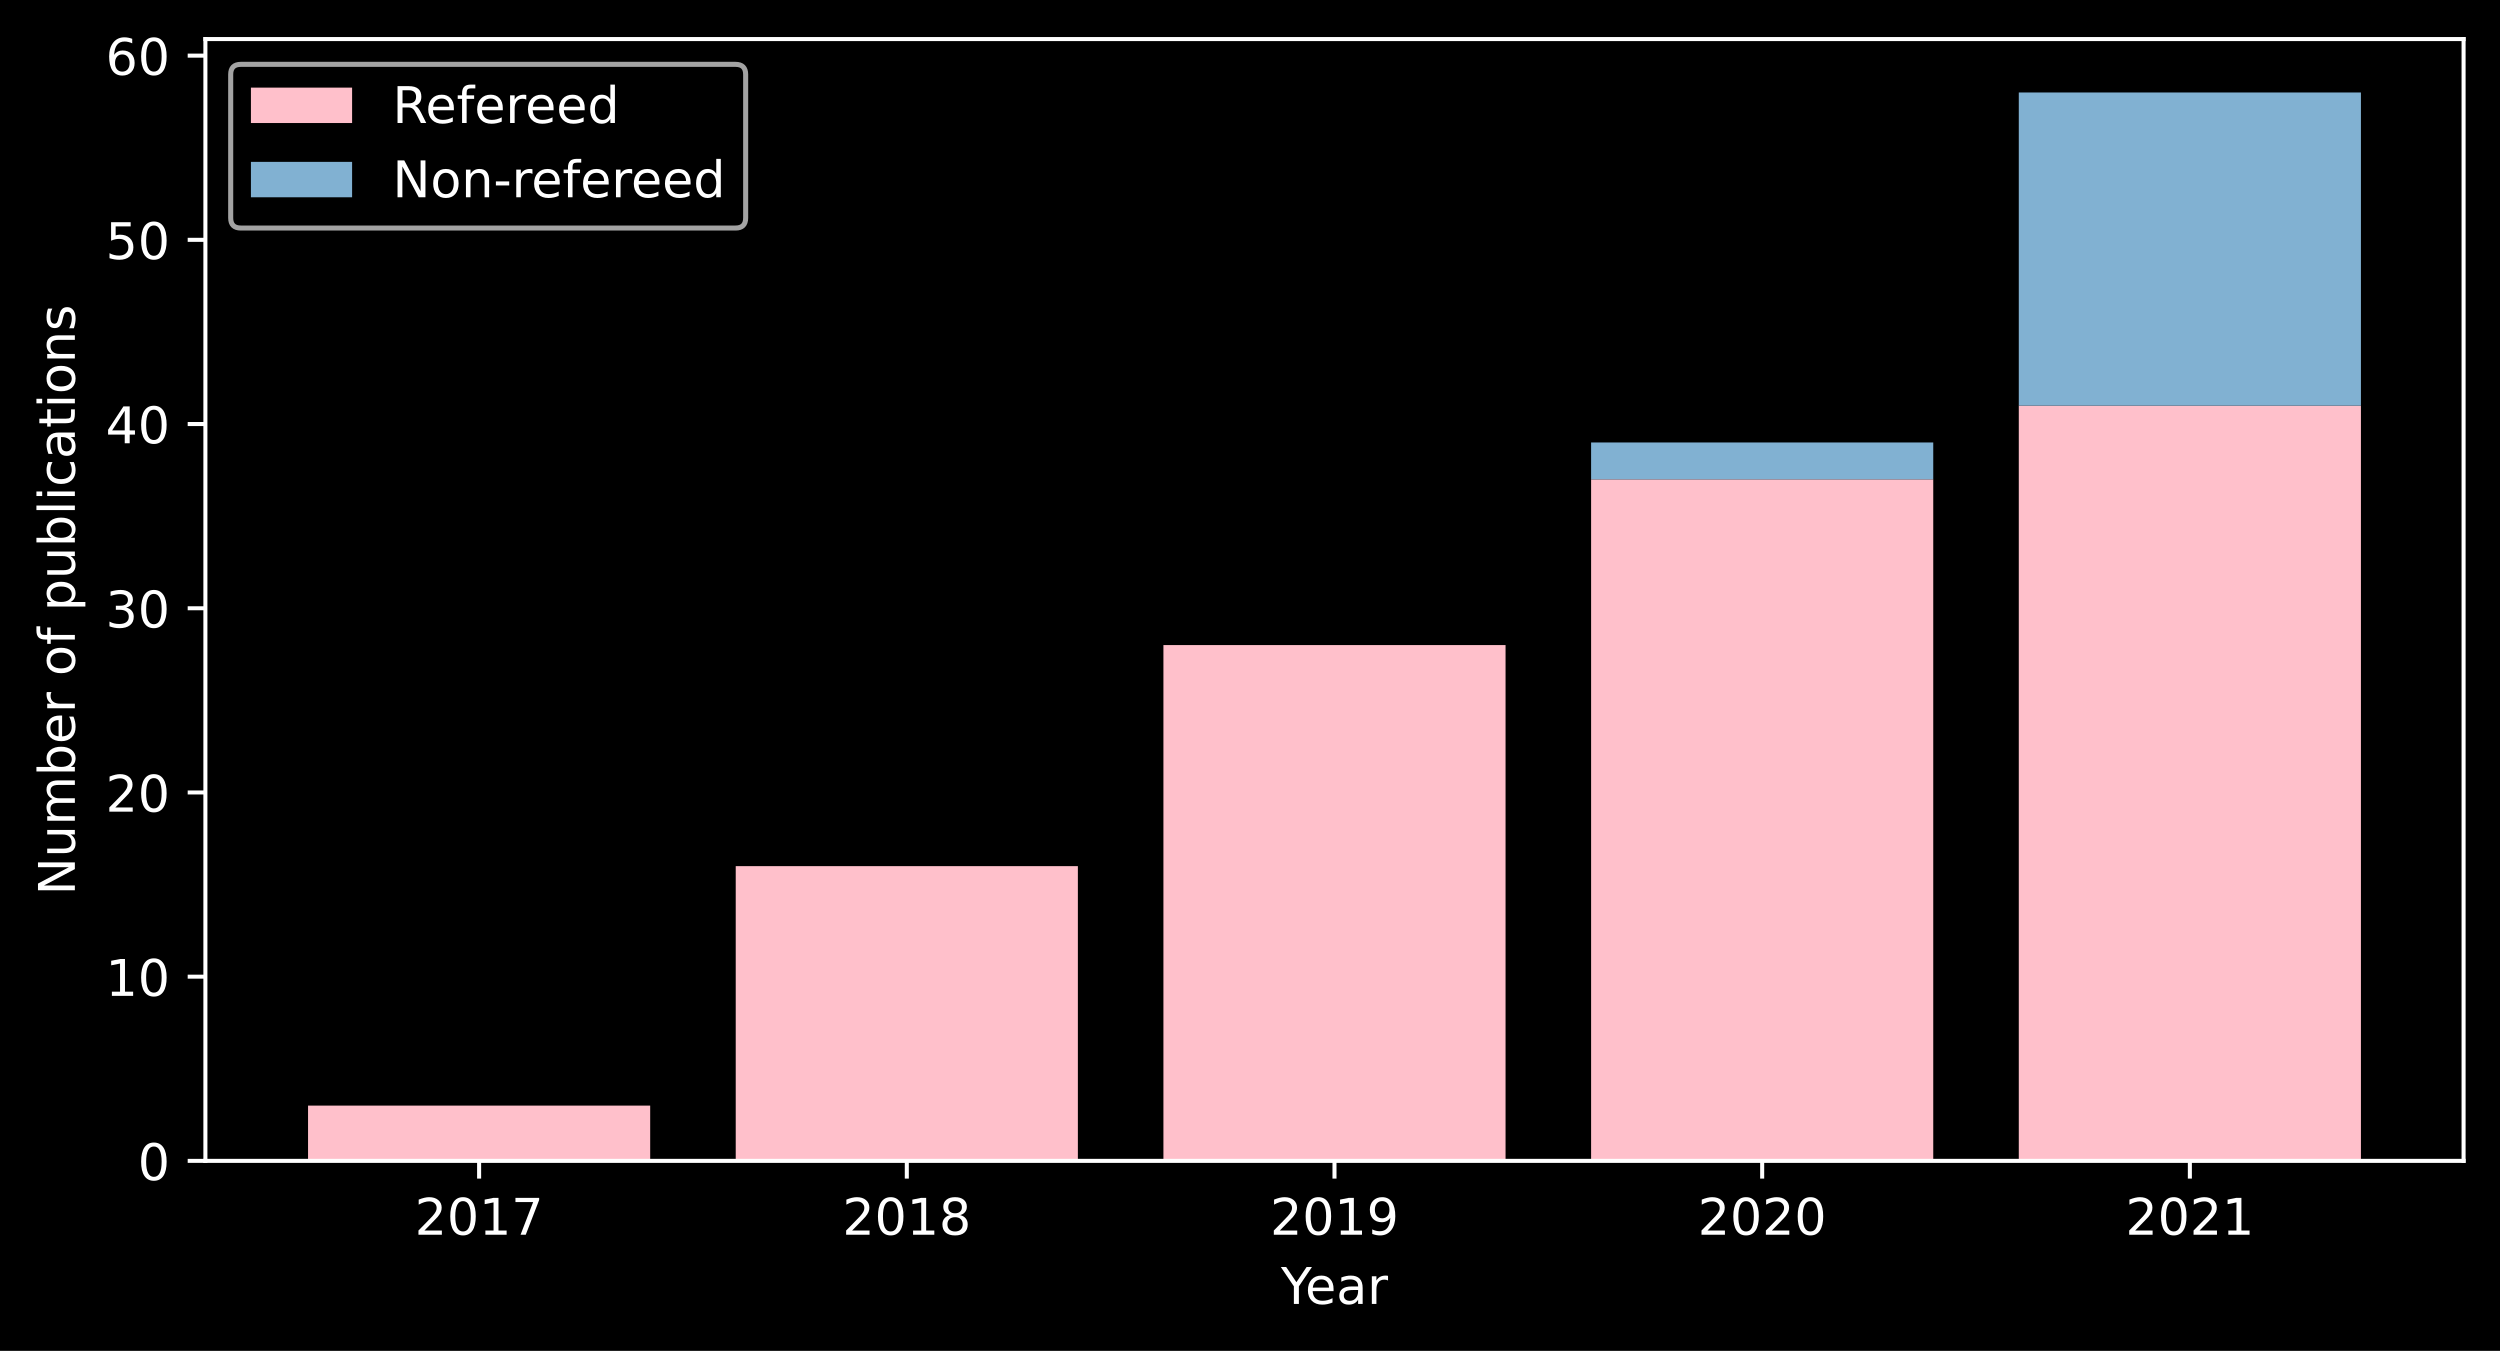
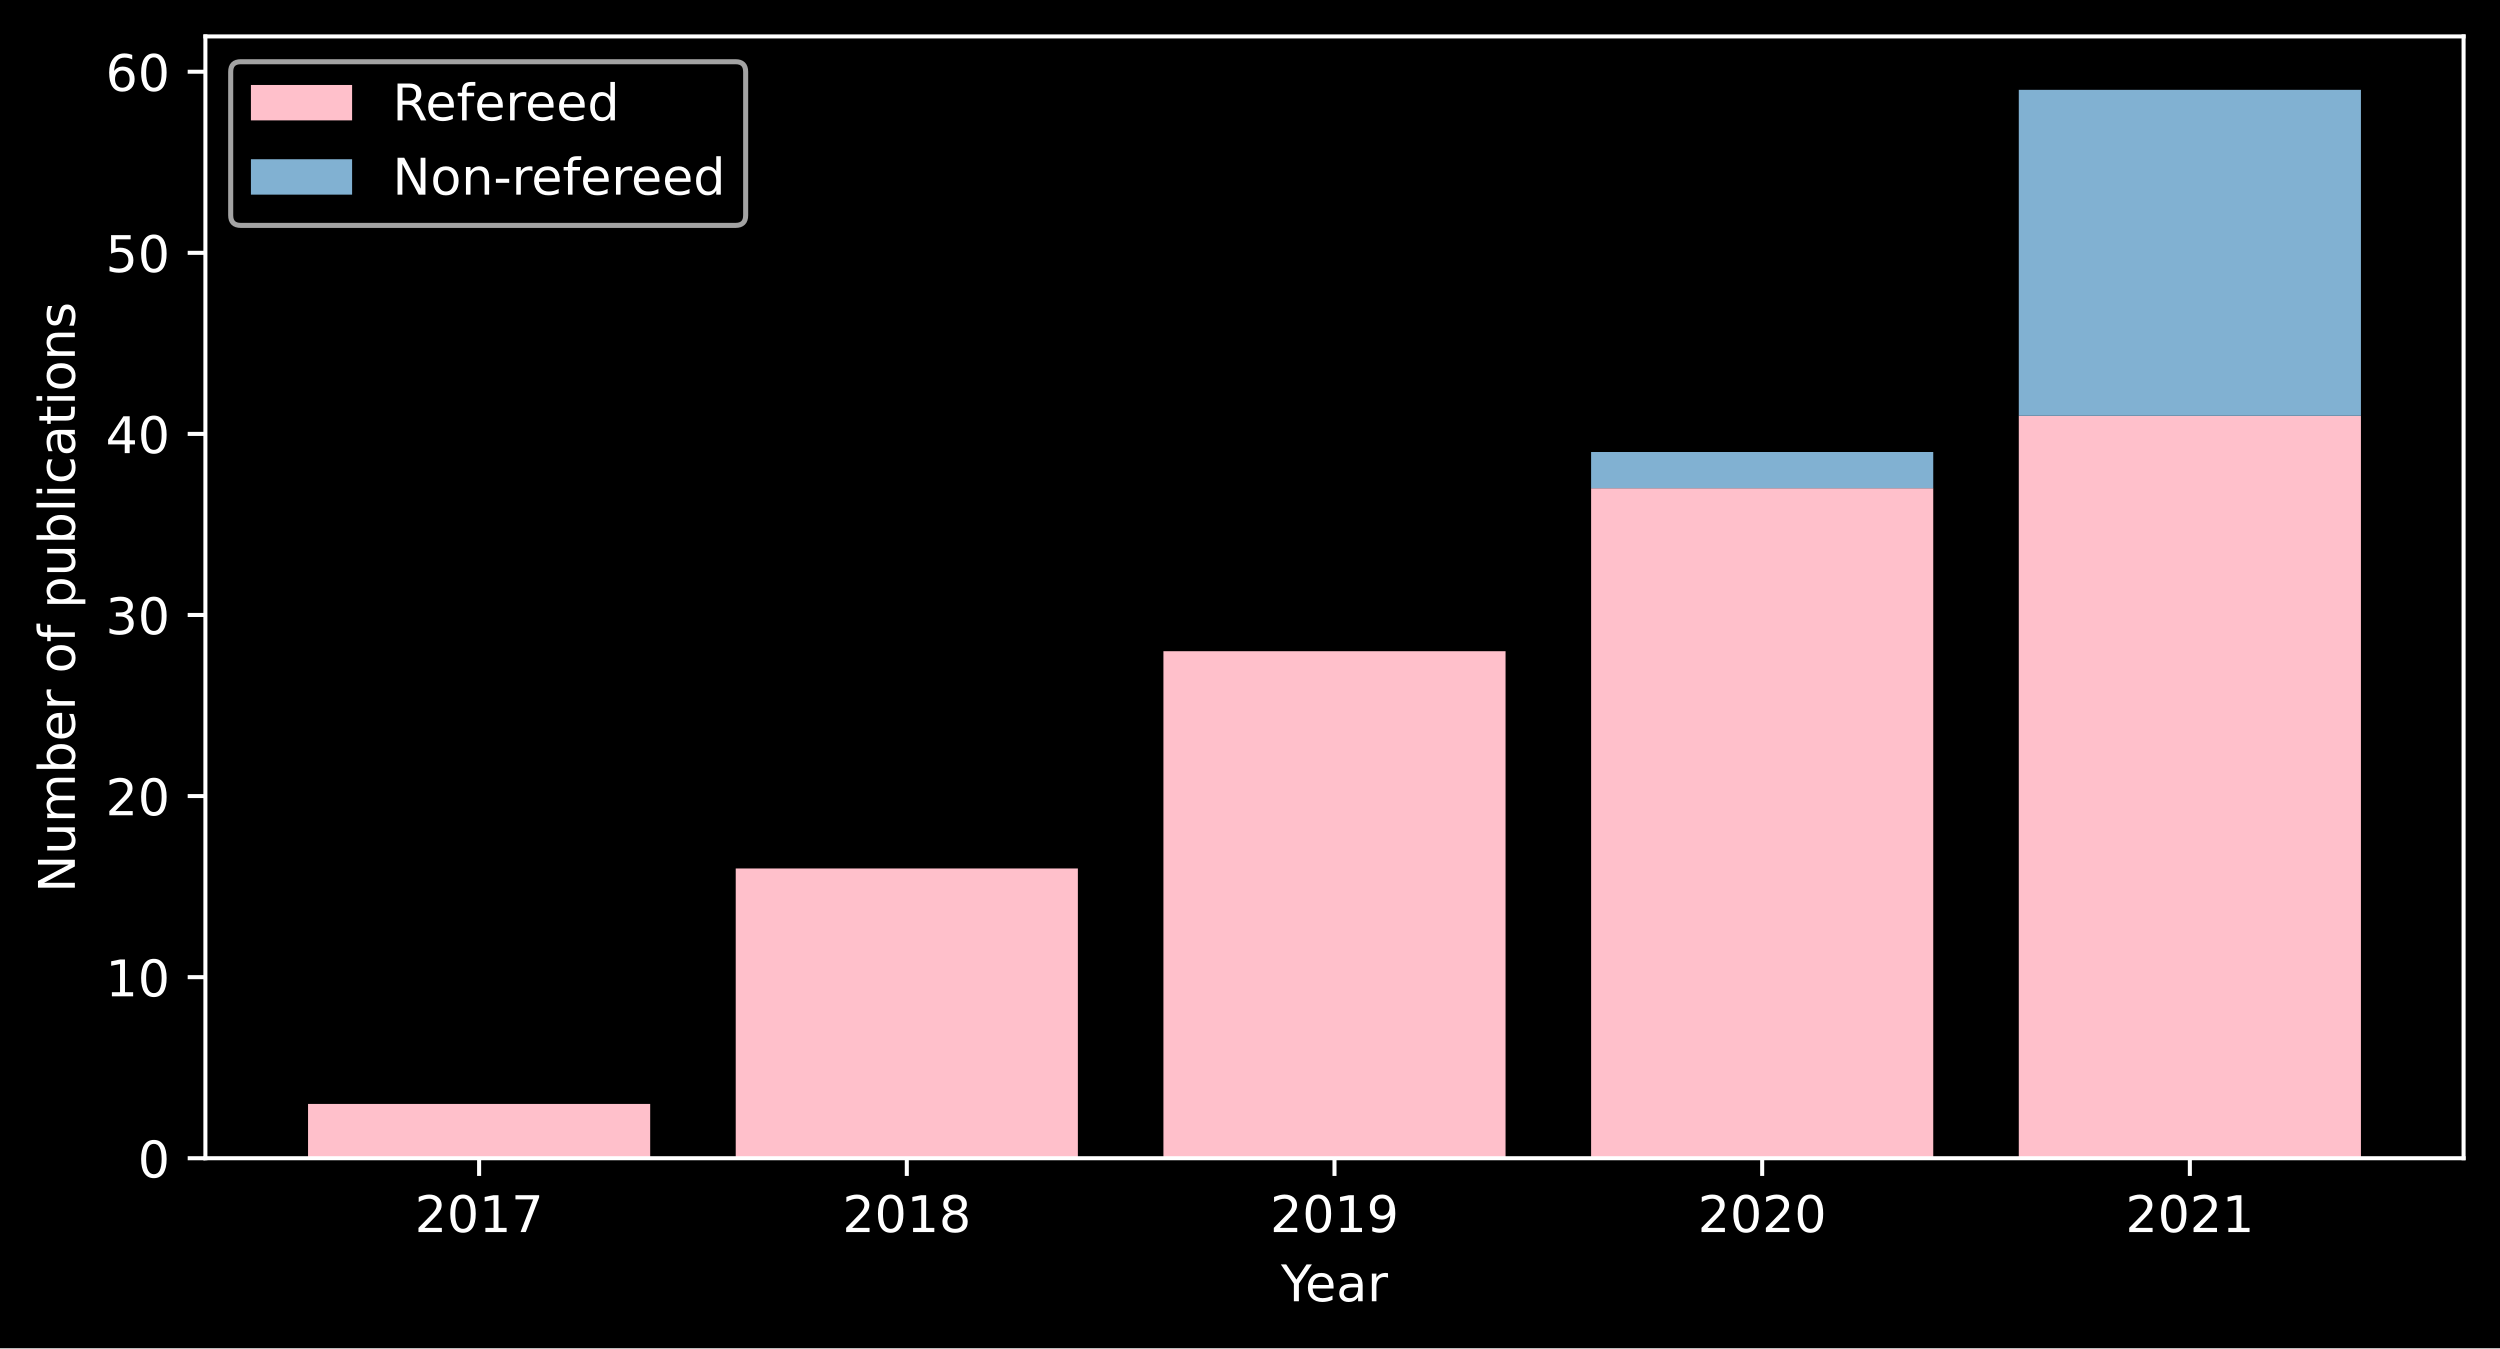
- <svg xmlns="http://www.w3.org/2000/svg" xmlns:xlink="http://www.w3.org/1999/xlink" height="267.038pt" version="1.1" viewBox="0 0 494.203 267.038" width="494.203pt">
+ <svg xmlns="http://www.w3.org/2000/svg" xmlns:xlink="http://www.w3.org/1999/xlink" height="266.516pt" version="1.1" viewBox="0 0 494.203 266.516" width="494.203pt">
  <defs>
    <style type="text/css">*{stroke-linecap:butt;stroke-linejoin:round;}</style>
  </defs>
  <g id="figure_1">
    <g id="patch_1">
-       <path d="M 0 267.038  L 494.203 267.038  L 494.203 0  L 0 0  z " />
+       <path d="M 0 266.516  L 494.203 266.516  L 494.203 0  L 0 0  z " />
    </g>
    <g id="axes_1">
      <g id="patch_2">
-         <path d="M 40.603 229.482  L 487.003 229.482  L 487.003 7.722  L 40.603 7.722  z " />
+         <path d="M 40.603 228.96  L 487.003 228.96  L 487.003 7.2  L 40.603 7.2  z " />
      </g>
      <g id="patch_3">
-         <path clip-path="url(#p0fc1ad99eb)" d="M 399.076 229.482  L 466.712 229.482  L 466.712 80.185  L 399.076 80.185  z " style="fill:#ffc0cb;" />
+         <path clip-path="url(#p57cc84a448)" d="M 399.076 228.96  L 466.712 228.96  L 466.712 82.194  L 399.076 82.194  z " style="fill:#ffc0cb;" />
      </g>
      <g id="patch_4">
-         <path clip-path="url(#p0fc1ad99eb)" d="M 314.53 229.482  L 382.167 229.482  L 382.167 94.751  L 314.53 94.751  z " style="fill:#ffc0cb;" />
+         <path clip-path="url(#p57cc84a448)" d="M 314.53 228.96  L 382.167 228.96  L 382.167 96.513  L 314.53 96.513  z " style="fill:#ffc0cb;" />
      </g>
      <g id="patch_5">
-         <path clip-path="url(#p0fc1ad99eb)" d="M 229.985 229.482  L 297.621 229.482  L 297.621 127.523  L 229.985 127.523  z " style="fill:#ffc0cb;" />
+         <path clip-path="url(#p57cc84a448)" d="M 229.985 228.96  L 297.621 228.96  L 297.621 128.729  L 229.985 128.729  z " style="fill:#ffc0cb;" />
      </g>
      <g id="patch_6">
-         <path clip-path="url(#p0fc1ad99eb)" d="M 145.439 229.482  L 213.076 229.482  L 213.076 171.22  L 145.439 171.22  z " style="fill:#ffc0cb;" />
+         <path clip-path="url(#p57cc84a448)" d="M 145.439 228.96  L 213.076 228.96  L 213.076 171.685  L 145.439 171.685  z " style="fill:#ffc0cb;" />
      </g>
      <g id="patch_7">
-         <path clip-path="url(#p0fc1ad99eb)" d="M 60.894 229.482  L 128.53 229.482  L 128.53 218.558  L 60.894 218.558  z " style="fill:#ffc0cb;" />
+         <path clip-path="url(#p57cc84a448)" d="M 60.894 228.96  L 128.53 228.96  L 128.53 218.221  L 60.894 218.221  z " style="fill:#ffc0cb;" />
      </g>
      <g id="patch_8">
-         <path clip-path="url(#p0fc1ad99eb)" d="M 399.076 80.185  L 466.712 80.185  L 466.712 18.282  L 399.076 18.282  z " style="fill:#81b1d2;" />
+         <path clip-path="url(#p57cc84a448)" d="M 399.076 82.194  L 466.712 82.194  L 466.712 17.76  L 399.076 17.76  z " style="fill:#81b1d2;" />
      </g>
      <g id="patch_9">
-         <path clip-path="url(#p0fc1ad99eb)" d="M 314.53 94.751  L 382.167 94.751  L 382.167 87.468  L 314.53 87.468  z " style="fill:#81b1d2;" />
+         <path clip-path="url(#p57cc84a448)" d="M 314.53 96.513  L 382.167 96.513  L 382.167 89.353  L 314.53 89.353  z " style="fill:#81b1d2;" />
      </g>
      <g id="patch_10">
-         <path clip-path="url(#p0fc1ad99eb)" d="M 229.985 127.523  L 297.621 127.523  L 297.621 127.523  L 229.985 127.523  z " style="fill:#81b1d2;" />
+         <path clip-path="url(#p57cc84a448)" d="M 229.985 128.729  L 297.621 128.729  L 297.621 128.729  L 229.985 128.729  z " style="fill:#81b1d2;" />
      </g>
      <g id="patch_11">
-         <path clip-path="url(#p0fc1ad99eb)" d="M 145.439 171.22  L 213.076 171.22  L 213.076 171.22  L 145.439 171.22  z " style="fill:#81b1d2;" />
+         <path clip-path="url(#p57cc84a448)" d="M 145.439 171.685  L 213.076 171.685  L 213.076 171.685  L 145.439 171.685  z " style="fill:#81b1d2;" />
      </g>
      <g id="patch_12">
-         <path clip-path="url(#p0fc1ad99eb)" d="M 60.894 218.558  L 128.53 218.558  L 128.53 218.558  L 60.894 218.558  z " style="fill:#81b1d2;" />
+         <path clip-path="url(#p57cc84a448)" d="M 60.894 218.221  L 128.53 218.221  L 128.53 218.221  L 60.894 218.221  z " style="fill:#81b1d2;" />
      </g>
      <g id="matplotlib.axis_1">
        <g id="xtick_1">
          <g id="line2d_1">
            <defs>
-               <path d="M 0 0  L 0 3.5  " id="m60ecf704af" style="stroke:#ffffff;stroke-width:0.8;" />
-             </defs>
-             <g>
-               <use style="fill:#ffffff;stroke:#ffffff;stroke-width:0.8;" x="432.894" xlink:href="#m60ecf704af" y="229.482" />
+               <path d="M 0 0  L 0 3.5  " id="m8ebf0056e6" style="stroke:#ffffff;stroke-width:0.8;" />
+             </defs>
+             <g>
+               <use style="fill:#ffffff;stroke:#ffffff;stroke-width:0.8;" x="432.894" xlink:href="#m8ebf0056e6" y="228.96" />
            </g>
          </g>
          <g id="text_1">
-             <g style="fill:#ffffff;" transform="translate(420.169 244.0804)scale(0.1 -0.1)">
+             <g style="fill:#ffffff;" transform="translate(420.169 243.5584)scale(0.1 -0.1)">
              <defs>
                <path d="M 1228 531  L 3431 531  L 3431 0  L 469 0  L 469 531  Q 828 903 1448 1529  Q 2069 2156 2228 2338  Q 2531 2678 2651 2914  Q 2772 3150 2772 3378  Q 2772 3750 2511 3984  Q 2250 4219 1831 4219  Q 1534 4219 1204 4116  Q 875 4013 500 3803  L 500 4441  Q 881 4594 1212 4672  Q 1544 4750 1819 4750  Q 2544 4750 2975 4387  Q 3406 4025 3406 3419  Q 3406 3131 3298 2873  Q 3191 2616 2906 2266  Q 2828 2175 2409 1742  Q 1991 1309 1228 531  z " id="DejaVuSans-32" transform="scale(0.015625)" />
                <path d="M 2034 4250  Q 1547 4250 1301 3770  Q 1056 3291 1056 2328  Q 1056 1369 1301 889  Q 1547 409 2034 409  Q 2525 409 2770 889  Q 3016 1369 3016 2328  Q 3016 3291 2770 3770  Q 2525 4250 2034 4250  z M 2034 4750  Q 2819 4750 3233 4129  Q 3647 3509 3647 2328  Q 3647 1150 3233 529  Q 2819 -91 2034 -91  Q 1250 -91 836 529  Q 422 1150 422 2328  Q 422 3509 836 4129  Q 1250 4750 2034 4750  z " id="DejaVuSans-30" transform="scale(0.015625)" />
                <path d="M 794 531  L 1825 531  L 1825 4091  L 703 3866  L 703 4441  L 1819 4666  L 2450 4666  L 2450 531  L 3481 531  L 3481 0  L 794 0  L 794 531  z " id="DejaVuSans-31" transform="scale(0.015625)" />
              </defs>
              <use xlink:href="#DejaVuSans-32" />
              <use x="63.623" xlink:href="#DejaVuSans-30" />
              <use x="127.246" xlink:href="#DejaVuSans-32" />
              <use x="190.869" xlink:href="#DejaVuSans-31" />
            </g>
          </g>
        </g>
        <g id="xtick_2">
          <g id="line2d_2">
            <g>
-               <use style="fill:#ffffff;stroke:#ffffff;stroke-width:0.8;" x="348.349" xlink:href="#m60ecf704af" y="229.482" />
+               <use style="fill:#ffffff;stroke:#ffffff;stroke-width:0.8;" x="348.349" xlink:href="#m8ebf0056e6" y="228.96" />
            </g>
          </g>
          <g id="text_2">
-             <g style="fill:#ffffff;" transform="translate(335.6236 244.0804)scale(0.1 -0.1)">
+             <g style="fill:#ffffff;" transform="translate(335.6236 243.5584)scale(0.1 -0.1)">
              <use xlink:href="#DejaVuSans-32" />
              <use x="63.623" xlink:href="#DejaVuSans-30" />
              <use x="127.246" xlink:href="#DejaVuSans-32" />
              <use x="190.869" xlink:href="#DejaVuSans-30" />
            </g>
          </g>
        </g>
        <g id="xtick_3">
          <g id="line2d_3">
            <g>
-               <use style="fill:#ffffff;stroke:#ffffff;stroke-width:0.8;" x="263.803" xlink:href="#m60ecf704af" y="229.482" />
+               <use style="fill:#ffffff;stroke:#ffffff;stroke-width:0.8;" x="263.803" xlink:href="#m8ebf0056e6" y="228.96" />
            </g>
          </g>
          <g id="text_3">
-             <g style="fill:#ffffff;" transform="translate(251.0781 244.0804)scale(0.1 -0.1)">
+             <g style="fill:#ffffff;" transform="translate(251.0781 243.5584)scale(0.1 -0.1)">
              <defs>
                <path d="M 703 97  L 703 672  Q 941 559 1184 500  Q 1428 441 1663 441  Q 2288 441 2617 861  Q 2947 1281 2994 2138  Q 2813 1869 2534 1725  Q 2256 1581 1919 1581  Q 1219 1581 811 2004  Q 403 2428 403 3163  Q 403 3881 828 4315  Q 1253 4750 1959 4750  Q 2769 4750 3195 4129  Q 3622 3509 3622 2328  Q 3622 1225 3098 567  Q 2575 -91 1691 -91  Q 1453 -91 1209 -44  Q 966 3 703 97  z M 1959 2075  Q 2384 2075 2632 2365  Q 2881 2656 2881 3163  Q 2881 3666 2632 3958  Q 2384 4250 1959 4250  Q 1534 4250 1286 3958  Q 1038 3666 1038 3163  Q 1038 2656 1286 2365  Q 1534 2075 1959 2075  z " id="DejaVuSans-39" transform="scale(0.015625)" />
              </defs>
              <use xlink:href="#DejaVuSans-32" />
              <use x="63.623" xlink:href="#DejaVuSans-30" />
              <use x="127.246" xlink:href="#DejaVuSans-31" />
              <use x="190.869" xlink:href="#DejaVuSans-39" />
            </g>
          </g>
        </g>
        <g id="xtick_4">
          <g id="line2d_4">
            <g>
-               <use style="fill:#ffffff;stroke:#ffffff;stroke-width:0.8;" x="179.258" xlink:href="#m60ecf704af" y="229.482" />
+               <use style="fill:#ffffff;stroke:#ffffff;stroke-width:0.8;" x="179.258" xlink:href="#m8ebf0056e6" y="228.96" />
            </g>
          </g>
          <g id="text_4">
-             <g style="fill:#ffffff;" transform="translate(166.5327 244.0804)scale(0.1 -0.1)">
+             <g style="fill:#ffffff;" transform="translate(166.5327 243.5584)scale(0.1 -0.1)">
              <defs>
                <path d="M 2034 2216  Q 1584 2216 1326 1975  Q 1069 1734 1069 1313  Q 1069 891 1326 650  Q 1584 409 2034 409  Q 2484 409 2743 651  Q 3003 894 3003 1313  Q 3003 1734 2745 1975  Q 2488 2216 2034 2216  z M 1403 2484  Q 997 2584 770 2862  Q 544 3141 544 3541  Q 544 4100 942 4425  Q 1341 4750 2034 4750  Q 2731 4750 3128 4425  Q 3525 4100 3525 3541  Q 3525 3141 3298 2862  Q 3072 2584 2669 2484  Q 3125 2378 3379 2068  Q 3634 1759 3634 1313  Q 3634 634 3220 271  Q 2806 -91 2034 -91  Q 1263 -91 848 271  Q 434 634 434 1313  Q 434 1759 690 2068  Q 947 2378 1403 2484  z M 1172 3481  Q 1172 3119 1398 2916  Q 1625 2713 2034 2713  Q 2441 2713 2670 2916  Q 2900 3119 2900 3481  Q 2900 3844 2670 4047  Q 2441 4250 2034 4250  Q 1625 4250 1398 4047  Q 1172 3844 1172 3481  z " id="DejaVuSans-38" transform="scale(0.015625)" />
              </defs>
              <use xlink:href="#DejaVuSans-32" />
              <use x="63.623" xlink:href="#DejaVuSans-30" />
              <use x="127.246" xlink:href="#DejaVuSans-31" />
              <use x="190.869" xlink:href="#DejaVuSans-38" />
            </g>
          </g>
        </g>
        <g id="xtick_5">
          <g id="line2d_5">
            <g>
-               <use style="fill:#ffffff;stroke:#ffffff;stroke-width:0.8;" x="94.712" xlink:href="#m60ecf704af" y="229.482" />
+               <use style="fill:#ffffff;stroke:#ffffff;stroke-width:0.8;" x="94.712" xlink:href="#m8ebf0056e6" y="228.96" />
            </g>
          </g>
          <g id="text_5">
-             <g style="fill:#ffffff;" transform="translate(81.98722 244.0804)scale(0.1 -0.1)">
+             <g style="fill:#ffffff;" transform="translate(81.98722 243.5584)scale(0.1 -0.1)">
              <defs>
                <path d="M 525 4666  L 3525 4666  L 3525 4397  L 1831 0  L 1172 0  L 2766 4134  L 525 4134  L 525 4666  z " id="DejaVuSans-37" transform="scale(0.015625)" />
              </defs>
              <use xlink:href="#DejaVuSans-32" />
              <use x="63.623" xlink:href="#DejaVuSans-30" />
              <use x="127.246" xlink:href="#DejaVuSans-31" />
              <use x="190.869" xlink:href="#DejaVuSans-37" />
            </g>
          </g>
        </g>
        <g id="text_6">
-           <g style="fill:#ffffff;" transform="translate(253.2156 257.7585)scale(0.1 -0.1)">
+           <g style="fill:#ffffff;" transform="translate(253.2156 257.2366)scale(0.1 -0.1)">
            <defs>
              <path d="M -13 4666  L 666 4666  L 1959 2747  L 3244 4666  L 3922 4666  L 2272 2222  L 2272 0  L 1638 0  L 1638 2222  L -13 4666  z " id="DejaVuSans-59" transform="scale(0.015625)" />
              <path d="M 3597 1894  L 3597 1613  L 953 1613  Q 991 1019 1311 708  Q 1631 397 2203 397  Q 2534 397 2845 478  Q 3156 559 3463 722  L 3463 178  Q 3153 47 2828 -22  Q 2503 -91 2169 -91  Q 1331 -91 842 396  Q 353 884 353 1716  Q 353 2575 817 3079  Q 1281 3584 2069 3584  Q 2775 3584 3186 3129  Q 3597 2675 3597 1894  z M 3022 2063  Q 3016 2534 2758 2815  Q 2500 3097 2075 3097  Q 1594 3097 1305 2825  Q 1016 2553 972 2059  L 3022 2063  z " id="DejaVuSans-65" transform="scale(0.015625)" />
              <path d="M 2194 1759  Q 1497 1759 1228 1600  Q 959 1441 959 1056  Q 959 750 1161 570  Q 1363 391 1709 391  Q 2188 391 2477 730  Q 2766 1069 2766 1631  L 2766 1759  L 2194 1759  z M 3341 1997  L 3341 0  L 2766 0  L 2766 531  Q 2569 213 2275 61  Q 1981 -91 1556 -91  Q 1019 -91 701 211  Q 384 513 384 1019  Q 384 1609 779 1909  Q 1175 2209 1959 2209  L 2766 2209  L 2766 2266  Q 2766 2663 2505 2880  Q 2244 3097 1772 3097  Q 1472 3097 1187 3025  Q 903 2953 641 2809  L 641 3341  Q 956 3463 1253 3523  Q 1550 3584 1831 3584  Q 2591 3584 2966 3190  Q 3341 2797 3341 1997  z " id="DejaVuSans-61" transform="scale(0.015625)" />
              <path d="M 2631 2963  Q 2534 3019 2420 3045  Q 2306 3072 2169 3072  Q 1681 3072 1420 2755  Q 1159 2438 1159 1844  L 1159 0  L 581 0  L 581 3500  L 1159 3500  L 1159 2956  Q 1341 3275 1631 3429  Q 1922 3584 2338 3584  Q 2397 3584 2469 3576  Q 2541 3569 2628 3553  L 2631 2963  z " id="DejaVuSans-72" transform="scale(0.015625)" />
            </defs>
            <use xlink:href="#DejaVuSans-59" />
            <use x="47.834" xlink:href="#DejaVuSans-65" />
            <use x="109.357" xlink:href="#DejaVuSans-61" />
            <use x="170.637" xlink:href="#DejaVuSans-72" />
          </g>
        </g>
      </g>
      <g id="matplotlib.axis_2">
        <g id="ytick_1">
          <g id="line2d_6">
            <defs>
-               <path d="M 0 0  L -3.5 0  " id="m770ebbf2cc" style="stroke:#ffffff;stroke-width:0.8;" />
-             </defs>
-             <g>
-               <use style="fill:#ffffff;stroke:#ffffff;stroke-width:0.8;" x="40.603" xlink:href="#m770ebbf2cc" y="229.482" />
+               <path d="M 0 0  L -3.5 0  " id="mab80749bd2" style="stroke:#ffffff;stroke-width:0.8;" />
+             </defs>
+             <g>
+               <use style="fill:#ffffff;stroke:#ffffff;stroke-width:0.8;" x="40.603" xlink:href="#mab80749bd2" y="228.96" />
            </g>
          </g>
          <g id="text_7">
-             <g style="fill:#ffffff;" transform="translate(27.24063 233.2812)scale(0.1 -0.1)">
+             <g style="fill:#ffffff;" transform="translate(27.24063 232.7592)scale(0.1 -0.1)">
              <use xlink:href="#DejaVuSans-30" />
            </g>
          </g>
        </g>
        <g id="ytick_2">
          <g id="line2d_7">
            <g>
-               <use style="fill:#ffffff;stroke:#ffffff;stroke-width:0.8;" x="40.603" xlink:href="#m770ebbf2cc" y="193.068" />
+               <use style="fill:#ffffff;stroke:#ffffff;stroke-width:0.8;" x="40.603" xlink:href="#mab80749bd2" y="193.163" />
            </g>
          </g>
          <g id="text_8">
-             <g style="fill:#ffffff;" transform="translate(20.87813 196.8674)scale(0.1 -0.1)">
+             <g style="fill:#ffffff;" transform="translate(20.87813 196.9626)scale(0.1 -0.1)">
              <use xlink:href="#DejaVuSans-31" />
              <use x="63.623" xlink:href="#DejaVuSans-30" />
            </g>
          </g>
        </g>
        <g id="ytick_3">
          <g id="line2d_8">
            <g>
-               <use style="fill:#ffffff;stroke:#ffffff;stroke-width:0.8;" x="40.603" xlink:href="#m770ebbf2cc" y="156.654" />
+               <use style="fill:#ffffff;stroke:#ffffff;stroke-width:0.8;" x="40.603" xlink:href="#mab80749bd2" y="157.367" />
            </g>
          </g>
          <g id="text_9">
-             <g style="fill:#ffffff;" transform="translate(20.87813 160.4536)scale(0.1 -0.1)">
+             <g style="fill:#ffffff;" transform="translate(20.87813 161.166)scale(0.1 -0.1)">
              <use xlink:href="#DejaVuSans-32" />
              <use x="63.623" xlink:href="#DejaVuSans-30" />
            </g>
          </g>
        </g>
        <g id="ytick_4">
          <g id="line2d_9">
            <g>
-               <use style="fill:#ffffff;stroke:#ffffff;stroke-width:0.8;" x="40.603" xlink:href="#m770ebbf2cc" y="120.241" />
+               <use style="fill:#ffffff;stroke:#ffffff;stroke-width:0.8;" x="40.603" xlink:href="#mab80749bd2" y="121.57" />
            </g>
          </g>
          <g id="text_10">
-             <g style="fill:#ffffff;" transform="translate(20.87813 124.0398)scale(0.1 -0.1)">
+             <g style="fill:#ffffff;" transform="translate(20.87813 125.3694)scale(0.1 -0.1)">
              <defs>
                <path d="M 2597 2516  Q 3050 2419 3304 2112  Q 3559 1806 3559 1356  Q 3559 666 3084 287  Q 2609 -91 1734 -91  Q 1441 -91 1130 -33  Q 819 25 488 141  L 488 750  Q 750 597 1062 519  Q 1375 441 1716 441  Q 2309 441 2620 675  Q 2931 909 2931 1356  Q 2931 1769 2642 2001  Q 2353 2234 1838 2234  L 1294 2234  L 1294 2753  L 1863 2753  Q 2328 2753 2575 2939  Q 2822 3125 2822 3475  Q 2822 3834 2567 4026  Q 2313 4219 1838 4219  Q 1578 4219 1281 4162  Q 984 4106 628 3988  L 628 4550  Q 988 4650 1302 4700  Q 1616 4750 1894 4750  Q 2613 4750 3031 4423  Q 3450 4097 3450 3541  Q 3450 3153 3228 2886  Q 3006 2619 2597 2516  z " id="DejaVuSans-33" transform="scale(0.015625)" />
              </defs>
              <use xlink:href="#DejaVuSans-33" />
              <use x="63.623" xlink:href="#DejaVuSans-30" />
            </g>
          </g>
        </g>
        <g id="ytick_5">
          <g id="line2d_10">
            <g>
-               <use style="fill:#ffffff;stroke:#ffffff;stroke-width:0.8;" x="40.603" xlink:href="#m770ebbf2cc" y="83.827" />
+               <use style="fill:#ffffff;stroke:#ffffff;stroke-width:0.8;" x="40.603" xlink:href="#mab80749bd2" y="85.774" />
            </g>
          </g>
          <g id="text_11">
-             <g style="fill:#ffffff;" transform="translate(20.87813 87.62602)scale(0.1 -0.1)">
+             <g style="fill:#ffffff;" transform="translate(20.87813 89.57278)scale(0.1 -0.1)">
              <defs>
                <path d="M 2419 4116  L 825 1625  L 2419 1625  L 2419 4116  z M 2253 4666  L 3047 4666  L 3047 1625  L 3713 1625  L 3713 1100  L 3047 1100  L 3047 0  L 2419 0  L 2419 1100  L 313 1100  L 313 1709  L 2253 4666  z " id="DejaVuSans-34" transform="scale(0.015625)" />
              </defs>
              <use xlink:href="#DejaVuSans-34" />
              <use x="63.623" xlink:href="#DejaVuSans-30" />
            </g>
          </g>
        </g>
        <g id="ytick_6">
          <g id="line2d_11">
            <g>
-               <use style="fill:#ffffff;stroke:#ffffff;stroke-width:0.8;" x="40.603" xlink:href="#m770ebbf2cc" y="47.413" />
+               <use style="fill:#ffffff;stroke:#ffffff;stroke-width:0.8;" x="40.603" xlink:href="#mab80749bd2" y="49.977" />
            </g>
          </g>
          <g id="text_12">
-             <g style="fill:#ffffff;" transform="translate(20.87813 51.21223)scale(0.1 -0.1)">
+             <g style="fill:#ffffff;" transform="translate(20.87813 53.77617)scale(0.1 -0.1)">
              <defs>
                <path d="M 691 4666  L 3169 4666  L 3169 4134  L 1269 4134  L 1269 2991  Q 1406 3038 1543 3061  Q 1681 3084 1819 3084  Q 2600 3084 3056 2656  Q 3513 2228 3513 1497  Q 3513 744 3044 326  Q 2575 -91 1722 -91  Q 1428 -91 1123 -41  Q 819 9 494 109  L 494 744  Q 775 591 1075 516  Q 1375 441 1709 441  Q 2250 441 2565 725  Q 2881 1009 2881 1497  Q 2881 1984 2565 2268  Q 2250 2553 1709 2553  Q 1456 2553 1204 2497  Q 953 2441 691 2322  L 691 4666  z " id="DejaVuSans-35" transform="scale(0.015625)" />
              </defs>
              <use xlink:href="#DejaVuSans-35" />
              <use x="63.623" xlink:href="#DejaVuSans-30" />
            </g>
          </g>
        </g>
        <g id="ytick_7">
          <g id="line2d_12">
            <g>
-               <use style="fill:#ffffff;stroke:#ffffff;stroke-width:0.8;" x="40.603" xlink:href="#m770ebbf2cc" y="10.999" />
+               <use style="fill:#ffffff;stroke:#ffffff;stroke-width:0.8;" x="40.603" xlink:href="#mab80749bd2" y="14.18" />
            </g>
          </g>
          <g id="text_13">
-             <g style="fill:#ffffff;" transform="translate(20.87813 14.79844)scale(0.1 -0.1)">
+             <g style="fill:#ffffff;" transform="translate(20.87813 17.97956)scale(0.1 -0.1)">
              <defs>
                <path d="M 2113 2584  Q 1688 2584 1439 2293  Q 1191 2003 1191 1497  Q 1191 994 1439 701  Q 1688 409 2113 409  Q 2538 409 2786 701  Q 3034 994 3034 1497  Q 3034 2003 2786 2293  Q 2538 2584 2113 2584  z M 3366 4563  L 3366 3988  Q 3128 4100 2886 4159  Q 2644 4219 2406 4219  Q 1781 4219 1451 3797  Q 1122 3375 1075 2522  Q 1259 2794 1537 2939  Q 1816 3084 2150 3084  Q 2853 3084 3261 2657  Q 3669 2231 3669 1497  Q 3669 778 3244 343  Q 2819 -91 2113 -91  Q 1303 -91 875 529  Q 447 1150 447 2328  Q 447 3434 972 4092  Q 1497 4750 2381 4750  Q 2619 4750 2861 4703  Q 3103 4656 3366 4563  z " id="DejaVuSans-36" transform="scale(0.015625)" />
              </defs>
              <use xlink:href="#DejaVuSans-36" />
              <use x="63.623" xlink:href="#DejaVuSans-30" />
            </g>
          </g>
        </g>
        <g id="text_14">
-           <g style="fill:#ffffff;" transform="translate(14.79844 176.9762)rotate(-90)scale(0.1 -0.1)">
+           <g style="fill:#ffffff;" transform="translate(14.79844 176.4542)rotate(-90)scale(0.1 -0.1)">
            <defs>
              <path d="M 628 4666  L 1478 4666  L 3547 763  L 3547 4666  L 4159 4666  L 4159 0  L 3309 0  L 1241 3903  L 1241 0  L 628 0  L 628 4666  z " id="DejaVuSans-4e" transform="scale(0.015625)" />
              <path d="M 544 1381  L 544 3500  L 1119 3500  L 1119 1403  Q 1119 906 1312 657  Q 1506 409 1894 409  Q 2359 409 2629 706  Q 2900 1003 2900 1516  L 2900 3500  L 3475 3500  L 3475 0  L 2900 0  L 2900 538  Q 2691 219 2414 64  Q 2138 -91 1772 -91  Q 1169 -91 856 284  Q 544 659 544 1381  z M 1991 3584  L 1991 3584  z " id="DejaVuSans-75" transform="scale(0.015625)" />
              <path d="M 3328 2828  Q 3544 3216 3844 3400  Q 4144 3584 4550 3584  Q 5097 3584 5394 3201  Q 5691 2819 5691 2113  L 5691 0  L 5113 0  L 5113 2094  Q 5113 2597 4934 2840  Q 4756 3084 4391 3084  Q 3944 3084 3684 2787  Q 3425 2491 3425 1978  L 3425 0  L 2847 0  L 2847 2094  Q 2847 2600 2669 2842  Q 2491 3084 2119 3084  Q 1678 3084 1418 2786  Q 1159 2488 1159 1978  L 1159 0  L 581 0  L 581 3500  L 1159 3500  L 1159 2956  Q 1356 3278 1631 3431  Q 1906 3584 2284 3584  Q 2666 3584 2933 3390  Q 3200 3197 3328 2828  z " id="DejaVuSans-6d" transform="scale(0.015625)" />
              <path d="M 3116 1747  Q 3116 2381 2855 2742  Q 2594 3103 2138 3103  Q 1681 3103 1420 2742  Q 1159 2381 1159 1747  Q 1159 1113 1420 752  Q 1681 391 2138 391  Q 2594 391 2855 752  Q 3116 1113 3116 1747  z M 1159 2969  Q 1341 3281 1617 3432  Q 1894 3584 2278 3584  Q 2916 3584 3314 3078  Q 3713 2572 3713 1747  Q 3713 922 3314 415  Q 2916 -91 2278 -91  Q 1894 -91 1617 61  Q 1341 213 1159 525  L 1159 0  L 581 0  L 581 4863  L 1159 4863  L 1159 2969  z " id="DejaVuSans-62" transform="scale(0.015625)" />
              <path id="DejaVuSans-20" transform="scale(0.015625)" />
              <path d="M 1959 3097  Q 1497 3097 1228 2736  Q 959 2375 959 1747  Q 959 1119 1226 758  Q 1494 397 1959 397  Q 2419 397 2687 759  Q 2956 1122 2956 1747  Q 2956 2369 2687 2733  Q 2419 3097 1959 3097  z M 1959 3584  Q 2709 3584 3137 3096  Q 3566 2609 3566 1747  Q 3566 888 3137 398  Q 2709 -91 1959 -91  Q 1206 -91 779 398  Q 353 888 353 1747  Q 353 2609 779 3096  Q 1206 3584 1959 3584  z " id="DejaVuSans-6f" transform="scale(0.015625)" />
              <path d="M 2375 4863  L 2375 4384  L 1825 4384  Q 1516 4384 1395 4259  Q 1275 4134 1275 3809  L 1275 3500  L 2222 3500  L 2222 3053  L 1275 3053  L 1275 0  L 697 0  L 697 3053  L 147 3053  L 147 3500  L 697 3500  L 697 3744  Q 697 4328 969 4595  Q 1241 4863 1831 4863  L 2375 4863  z " id="DejaVuSans-66" transform="scale(0.015625)" />
              <path d="M 1159 525  L 1159 -1331  L 581 -1331  L 581 3500  L 1159 3500  L 1159 2969  Q 1341 3281 1617 3432  Q 1894 3584 2278 3584  Q 2916 3584 3314 3078  Q 3713 2572 3713 1747  Q 3713 922 3314 415  Q 2916 -91 2278 -91  Q 1894 -91 1617 61  Q 1341 213 1159 525  z M 3116 1747  Q 3116 2381 2855 2742  Q 2594 3103 2138 3103  Q 1681 3103 1420 2742  Q 1159 2381 1159 1747  Q 1159 1113 1420 752  Q 1681 391 2138 391  Q 2594 391 2855 752  Q 3116 1113 3116 1747  z " id="DejaVuSans-70" transform="scale(0.015625)" />
              <path d="M 603 4863  L 1178 4863  L 1178 0  L 603 0  L 603 4863  z " id="DejaVuSans-6c" transform="scale(0.015625)" />
              <path d="M 603 3500  L 1178 3500  L 1178 0  L 603 0  L 603 3500  z M 603 4863  L 1178 4863  L 1178 4134  L 603 4134  L 603 4863  z " id="DejaVuSans-69" transform="scale(0.015625)" />
              <path d="M 3122 3366  L 3122 2828  Q 2878 2963 2633 3030  Q 2388 3097 2138 3097  Q 1578 3097 1268 2742  Q 959 2388 959 1747  Q 959 1106 1268 751  Q 1578 397 2138 397  Q 2388 397 2633 464  Q 2878 531 3122 666  L 3122 134  Q 2881 22 2623 -34  Q 2366 -91 2075 -91  Q 1284 -91 818 406  Q 353 903 353 1747  Q 353 2603 823 3093  Q 1294 3584 2113 3584  Q 2378 3584 2631 3529  Q 2884 3475 3122 3366  z " id="DejaVuSans-63" transform="scale(0.015625)" />
              <path d="M 1172 4494  L 1172 3500  L 2356 3500  L 2356 3053  L 1172 3053  L 1172 1153  Q 1172 725 1289 603  Q 1406 481 1766 481  L 2356 481  L 2356 0  L 1766 0  Q 1100 0 847 248  Q 594 497 594 1153  L 594 3053  L 172 3053  L 172 3500  L 594 3500  L 594 4494  L 1172 4494  z " id="DejaVuSans-74" transform="scale(0.015625)" />
              <path d="M 3513 2113  L 3513 0  L 2938 0  L 2938 2094  Q 2938 2591 2744 2837  Q 2550 3084 2163 3084  Q 1697 3084 1428 2787  Q 1159 2491 1159 1978  L 1159 0  L 581 0  L 581 3500  L 1159 3500  L 1159 2956  Q 1366 3272 1645 3428  Q 1925 3584 2291 3584  Q 2894 3584 3203 3211  Q 3513 2838 3513 2113  z " id="DejaVuSans-6e" transform="scale(0.015625)" />
              <path d="M 2834 3397  L 2834 2853  Q 2591 2978 2328 3040  Q 2066 3103 1784 3103  Q 1356 3103 1142 2972  Q 928 2841 928 2578  Q 928 2378 1081 2264  Q 1234 2150 1697 2047  L 1894 2003  Q 2506 1872 2764 1633  Q 3022 1394 3022 966  Q 3022 478 2636 193  Q 2250 -91 1575 -91  Q 1294 -91 989 -36  Q 684 19 347 128  L 347 722  Q 666 556 975 473  Q 1284 391 1588 391  Q 1994 391 2212 530  Q 2431 669 2431 922  Q 2431 1156 2273 1281  Q 2116 1406 1581 1522  L 1381 1569  Q 847 1681 609 1914  Q 372 2147 372 2553  Q 372 3047 722 3315  Q 1072 3584 1716 3584  Q 2034 3584 2315 3537  Q 2597 3491 2834 3397  z " id="DejaVuSans-73" transform="scale(0.015625)" />
            </defs>
            <use xlink:href="#DejaVuSans-4e" />
            <use x="74.805" xlink:href="#DejaVuSans-75" />
            <use x="138.184" xlink:href="#DejaVuSans-6d" />
            <use x="235.596" xlink:href="#DejaVuSans-62" />
            <use x="299.072" xlink:href="#DejaVuSans-65" />
            <use x="360.596" xlink:href="#DejaVuSans-72" />
            <use x="401.709" xlink:href="#DejaVuSans-20" />
            <use x="433.496" xlink:href="#DejaVuSans-6f" />
            <use x="494.678" xlink:href="#DejaVuSans-66" />
            <use x="529.883" xlink:href="#DejaVuSans-20" />
            <use x="561.67" xlink:href="#DejaVuSans-70" />
            <use x="625.146" xlink:href="#DejaVuSans-75" />
            <use x="688.525" xlink:href="#DejaVuSans-62" />
            <use x="752.002" xlink:href="#DejaVuSans-6c" />
            <use x="779.785" xlink:href="#DejaVuSans-69" />
            <use x="807.568" xlink:href="#DejaVuSans-63" />
            <use x="862.549" xlink:href="#DejaVuSans-61" />
            <use x="923.828" xlink:href="#DejaVuSans-74" />
            <use x="963.037" xlink:href="#DejaVuSans-69" />
            <use x="990.82" xlink:href="#DejaVuSans-6f" />
            <use x="1052.002" xlink:href="#DejaVuSans-6e" />
            <use x="1115.381" xlink:href="#DejaVuSans-73" />
          </g>
        </g>
      </g>
      <g id="patch_13">
-         <path d="M 40.603 229.482  L 40.603 7.722  " style="fill:none;stroke:#ffffff;stroke-linecap:square;stroke-linejoin:miter;stroke-width:0.8;" />
+         <path d="M 40.603 228.96  L 40.603 7.2  " style="fill:none;stroke:#ffffff;stroke-linecap:square;stroke-linejoin:miter;stroke-width:0.8;" />
      </g>
      <g id="patch_14">
-         <path d="M 487.003 229.482  L 487.003 7.722  " style="fill:none;stroke:#ffffff;stroke-linecap:square;stroke-linejoin:miter;stroke-width:0.8;" />
+         <path d="M 487.003 228.96  L 487.003 7.2  " style="fill:none;stroke:#ffffff;stroke-linecap:square;stroke-linejoin:miter;stroke-width:0.8;" />
      </g>
      <g id="patch_15">
-         <path d="M 40.603 229.482  L 487.003 229.482  " style="fill:none;stroke:#ffffff;stroke-linecap:square;stroke-linejoin:miter;stroke-width:0.8;" />
+         <path d="M 40.603 228.96  L 487.003 228.96  " style="fill:none;stroke:#ffffff;stroke-linecap:square;stroke-linejoin:miter;stroke-width:0.8;" />
      </g>
      <g id="patch_16">
-         <path d="M 40.603 7.722  L 487.003 7.722  " style="fill:none;stroke:#ffffff;stroke-linecap:square;stroke-linejoin:miter;stroke-width:0.8;" />
+         <path d="M 40.603 7.2  L 487.003 7.2  " style="fill:none;stroke:#ffffff;stroke-linecap:square;stroke-linejoin:miter;stroke-width:0.8;" />
      </g>
      <g id="legend_1">
        <g id="patch_17">
-           <path d="M 47.603 45.078  L 145.402 45.078  Q 147.402 45.078 147.402 43.078  L 147.402 14.722  Q 147.402 12.722 145.402 12.722  L 47.603 12.722  Q 45.603 12.722 45.603 14.722  L 45.603 43.078  Q 45.603 45.078 47.603 45.078  z " style="opacity:0.8;stroke:#cccccc;stroke-linejoin:miter;" />
+           <path d="M 47.603 44.556  L 145.402 44.556  Q 147.402 44.556 147.402 42.556  L 147.402 14.2  Q 147.402 12.2 145.402 12.2  L 47.603 12.2  Q 45.603 12.2 45.603 14.2  L 45.603 42.556  Q 45.603 44.556 47.603 44.556  z " style="opacity:0.8;stroke:#cccccc;stroke-linejoin:miter;" />
        </g>
        <g id="patch_18">
-           <path d="M 49.603 24.32  L 69.603 24.32  L 69.603 17.32  L 49.603 17.32  z " style="fill:#ffc0cb;" />
+           <path d="M 49.603 23.798  L 69.603 23.798  L 69.603 16.798  L 49.603 16.798  z " style="fill:#ffc0cb;" />
        </g>
        <g id="text_15">
-           <g style="fill:#ffffff;" transform="translate(77.60313 24.32042)scale(0.1 -0.1)">
+           <g style="fill:#ffffff;" transform="translate(77.60313 23.79844)scale(0.1 -0.1)">
            <defs>
              <path d="M 2841 2188  Q 3044 2119 3236 1894  Q 3428 1669 3622 1275  L 4263 0  L 3584 0  L 2988 1197  Q 2756 1666 2539 1819  Q 2322 1972 1947 1972  L 1259 1972  L 1259 0  L 628 0  L 628 4666  L 2053 4666  Q 2853 4666 3247 4331  Q 3641 3997 3641 3322  Q 3641 2881 3436 2590  Q 3231 2300 2841 2188  z M 1259 4147  L 1259 2491  L 2053 2491  Q 2509 2491 2742 2702  Q 2975 2913 2975 3322  Q 2975 3731 2742 3939  Q 2509 4147 2053 4147  L 1259 4147  z " id="DejaVuSans-52" transform="scale(0.015625)" />
              <path d="M 2906 2969  L 2906 4863  L 3481 4863  L 3481 0  L 2906 0  L 2906 525  Q 2725 213 2448 61  Q 2172 -91 1784 -91  Q 1150 -91 751 415  Q 353 922 353 1747  Q 353 2572 751 3078  Q 1150 3584 1784 3584  Q 2172 3584 2448 3432  Q 2725 3281 2906 2969  z M 947 1747  Q 947 1113 1208 752  Q 1469 391 1925 391  Q 2381 391 2643 752  Q 2906 1113 2906 1747  Q 2906 2381 2643 2742  Q 2381 3103 1925 3103  Q 1469 3103 1208 2742  Q 947 2381 947 1747  z " id="DejaVuSans-64" transform="scale(0.015625)" />
            </defs>
            <use xlink:href="#DejaVuSans-52" />
            <use x="64.982" xlink:href="#DejaVuSans-65" />
            <use x="126.506" xlink:href="#DejaVuSans-66" />
            <use x="161.711" xlink:href="#DejaVuSans-65" />
            <use x="223.234" xlink:href="#DejaVuSans-72" />
            <use x="262.098" xlink:href="#DejaVuSans-65" />
            <use x="323.621" xlink:href="#DejaVuSans-65" />
            <use x="385.145" xlink:href="#DejaVuSans-64" />
          </g>
        </g>
        <g id="patch_19">
-           <path d="M 49.603 38.999  L 69.603 38.999  L 69.603 31.999  L 49.603 31.999  z " style="fill:#81b1d2;" />
+           <path d="M 49.603 38.477  L 69.603 38.477  L 69.603 31.477  L 49.603 31.477  z " style="fill:#81b1d2;" />
        </g>
        <g id="text_16">
-           <g style="fill:#ffffff;" transform="translate(77.60313 38.99854)scale(0.1 -0.1)">
+           <g style="fill:#ffffff;" transform="translate(77.60313 38.47656)scale(0.1 -0.1)">
            <defs>
              <path d="M 313 2009  L 1997 2009  L 1997 1497  L 313 1497  L 313 2009  z " id="DejaVuSans-2d" transform="scale(0.015625)" />
            </defs>
            <use xlink:href="#DejaVuSans-4e" />
            <use x="74.805" xlink:href="#DejaVuSans-6f" />
            <use x="135.986" xlink:href="#DejaVuSans-6e" />
            <use x="199.365" xlink:href="#DejaVuSans-2d" />
            <use x="235.449" xlink:href="#DejaVuSans-72" />
            <use x="274.312" xlink:href="#DejaVuSans-65" />
            <use x="335.836" xlink:href="#DejaVuSans-66" />
            <use x="371.041" xlink:href="#DejaVuSans-65" />
            <use x="432.564" xlink:href="#DejaVuSans-72" />
            <use x="471.428" xlink:href="#DejaVuSans-65" />
            <use x="532.951" xlink:href="#DejaVuSans-65" />
            <use x="594.475" xlink:href="#DejaVuSans-64" />
          </g>
        </g>
      </g>
    </g>
  </g>
  <defs>
-     <clipPath id="p0fc1ad99eb">
-       <rect height="221.76" width="446.4" x="40.603" y="7.722" />
+     <clipPath id="p57cc84a448">
+       <rect height="221.76" width="446.4" x="40.603" y="7.2" />
    </clipPath>
  </defs>
</svg>
